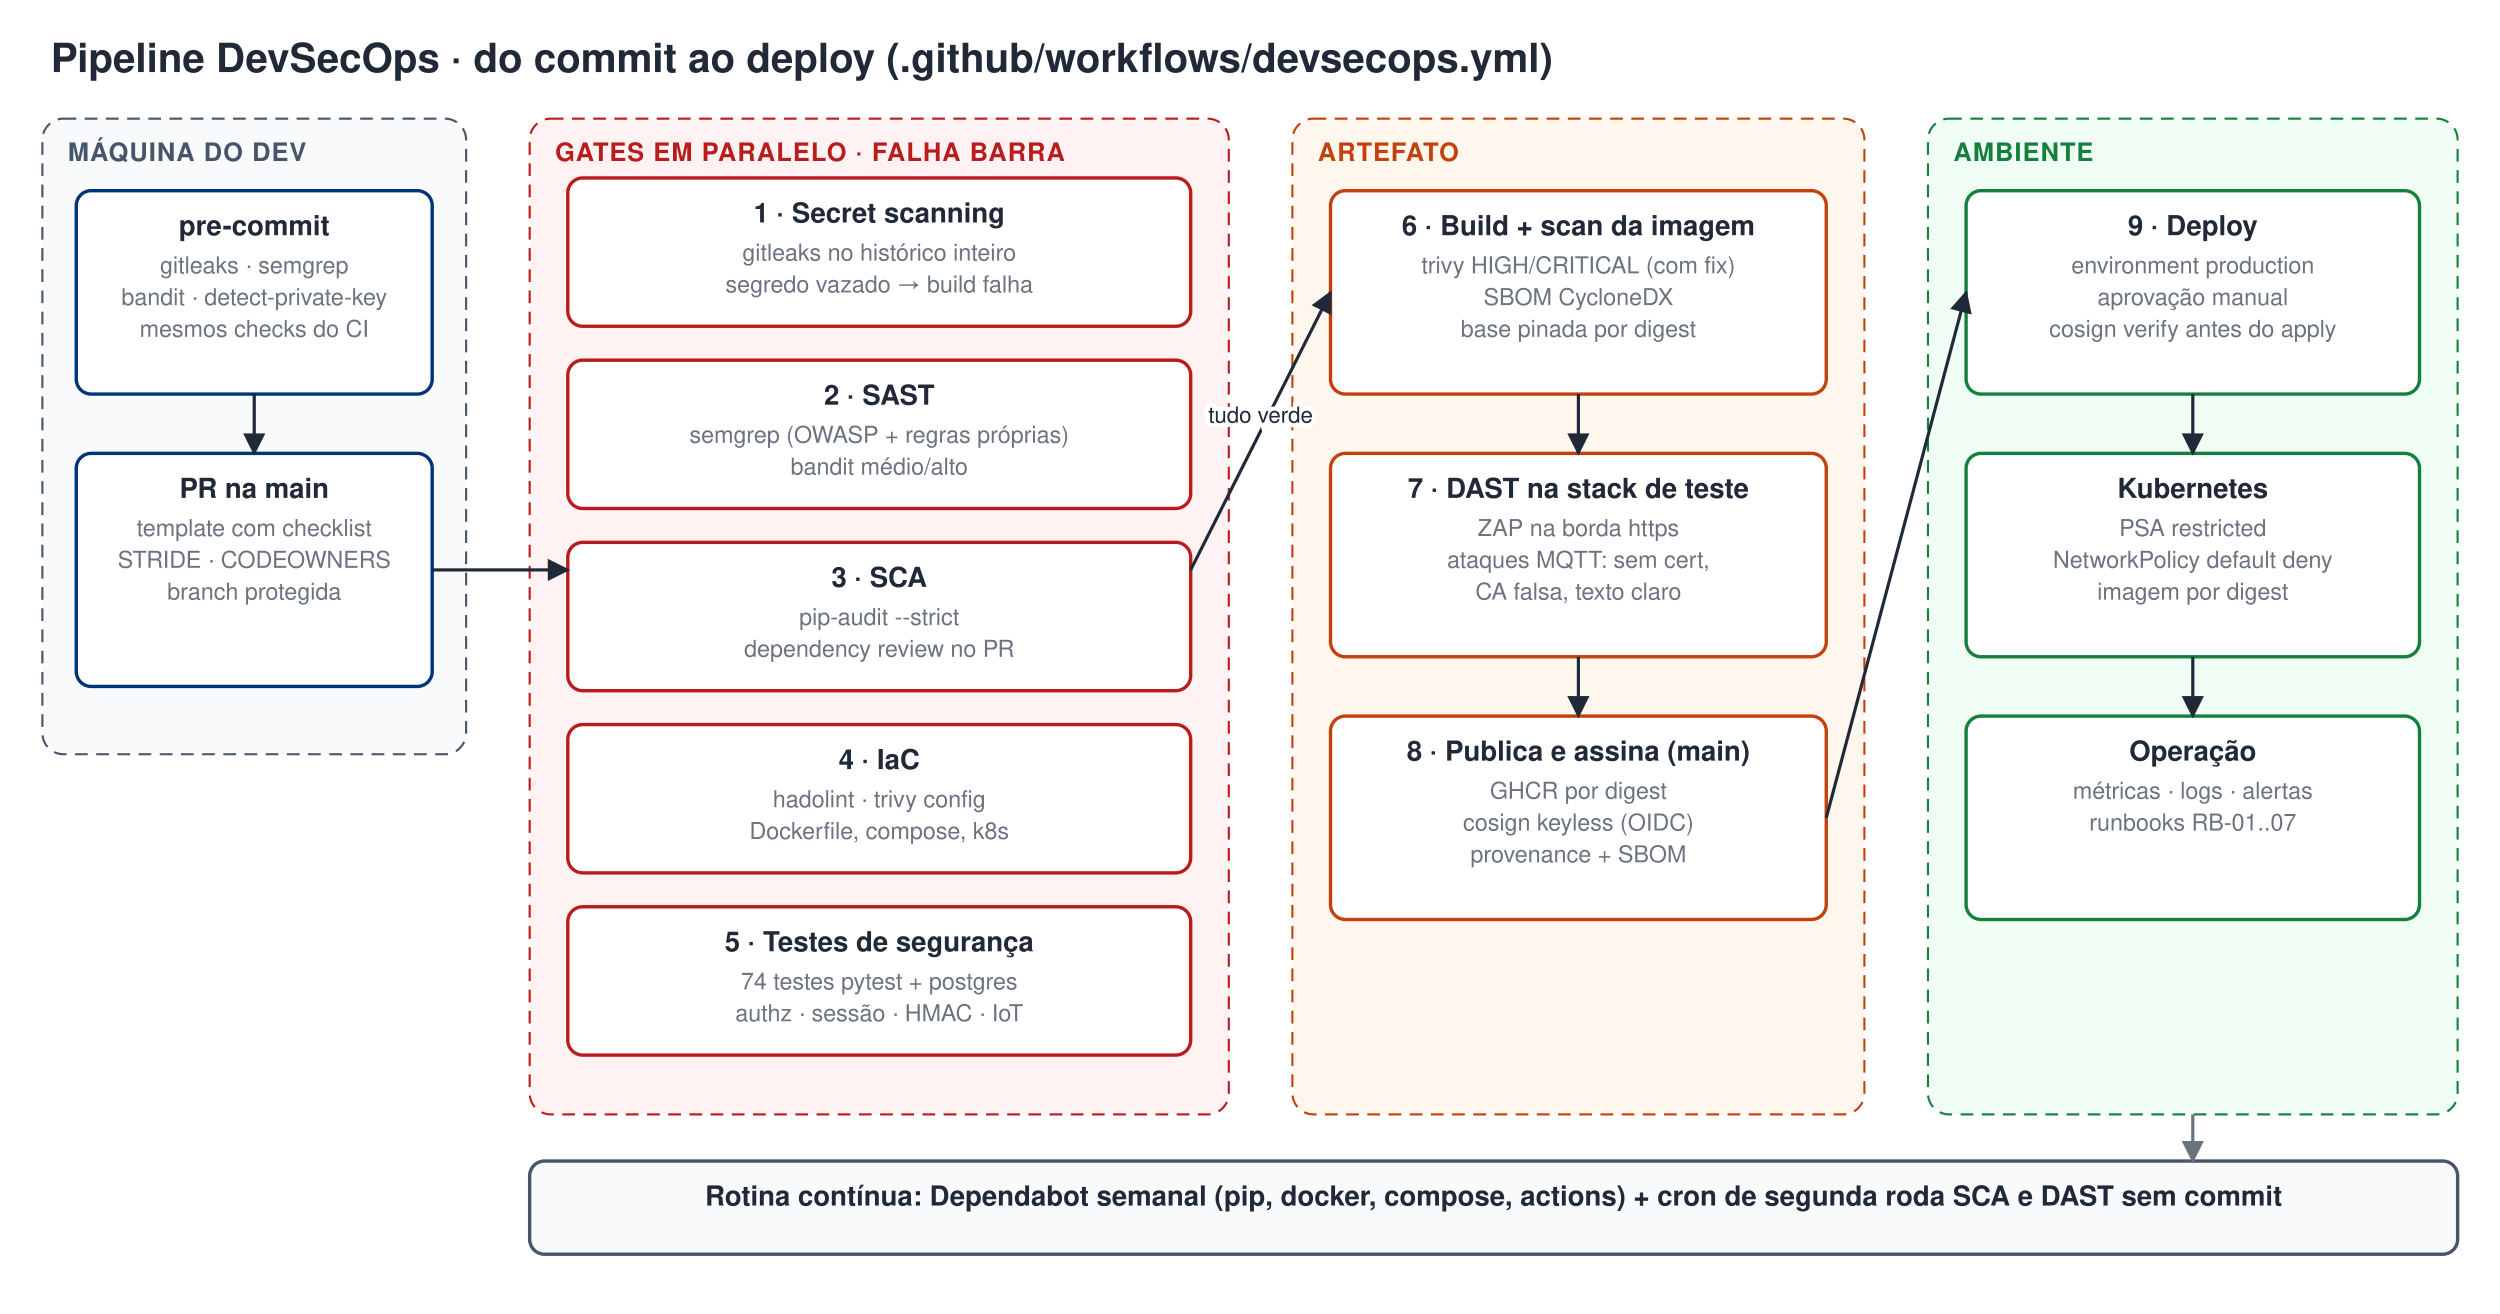
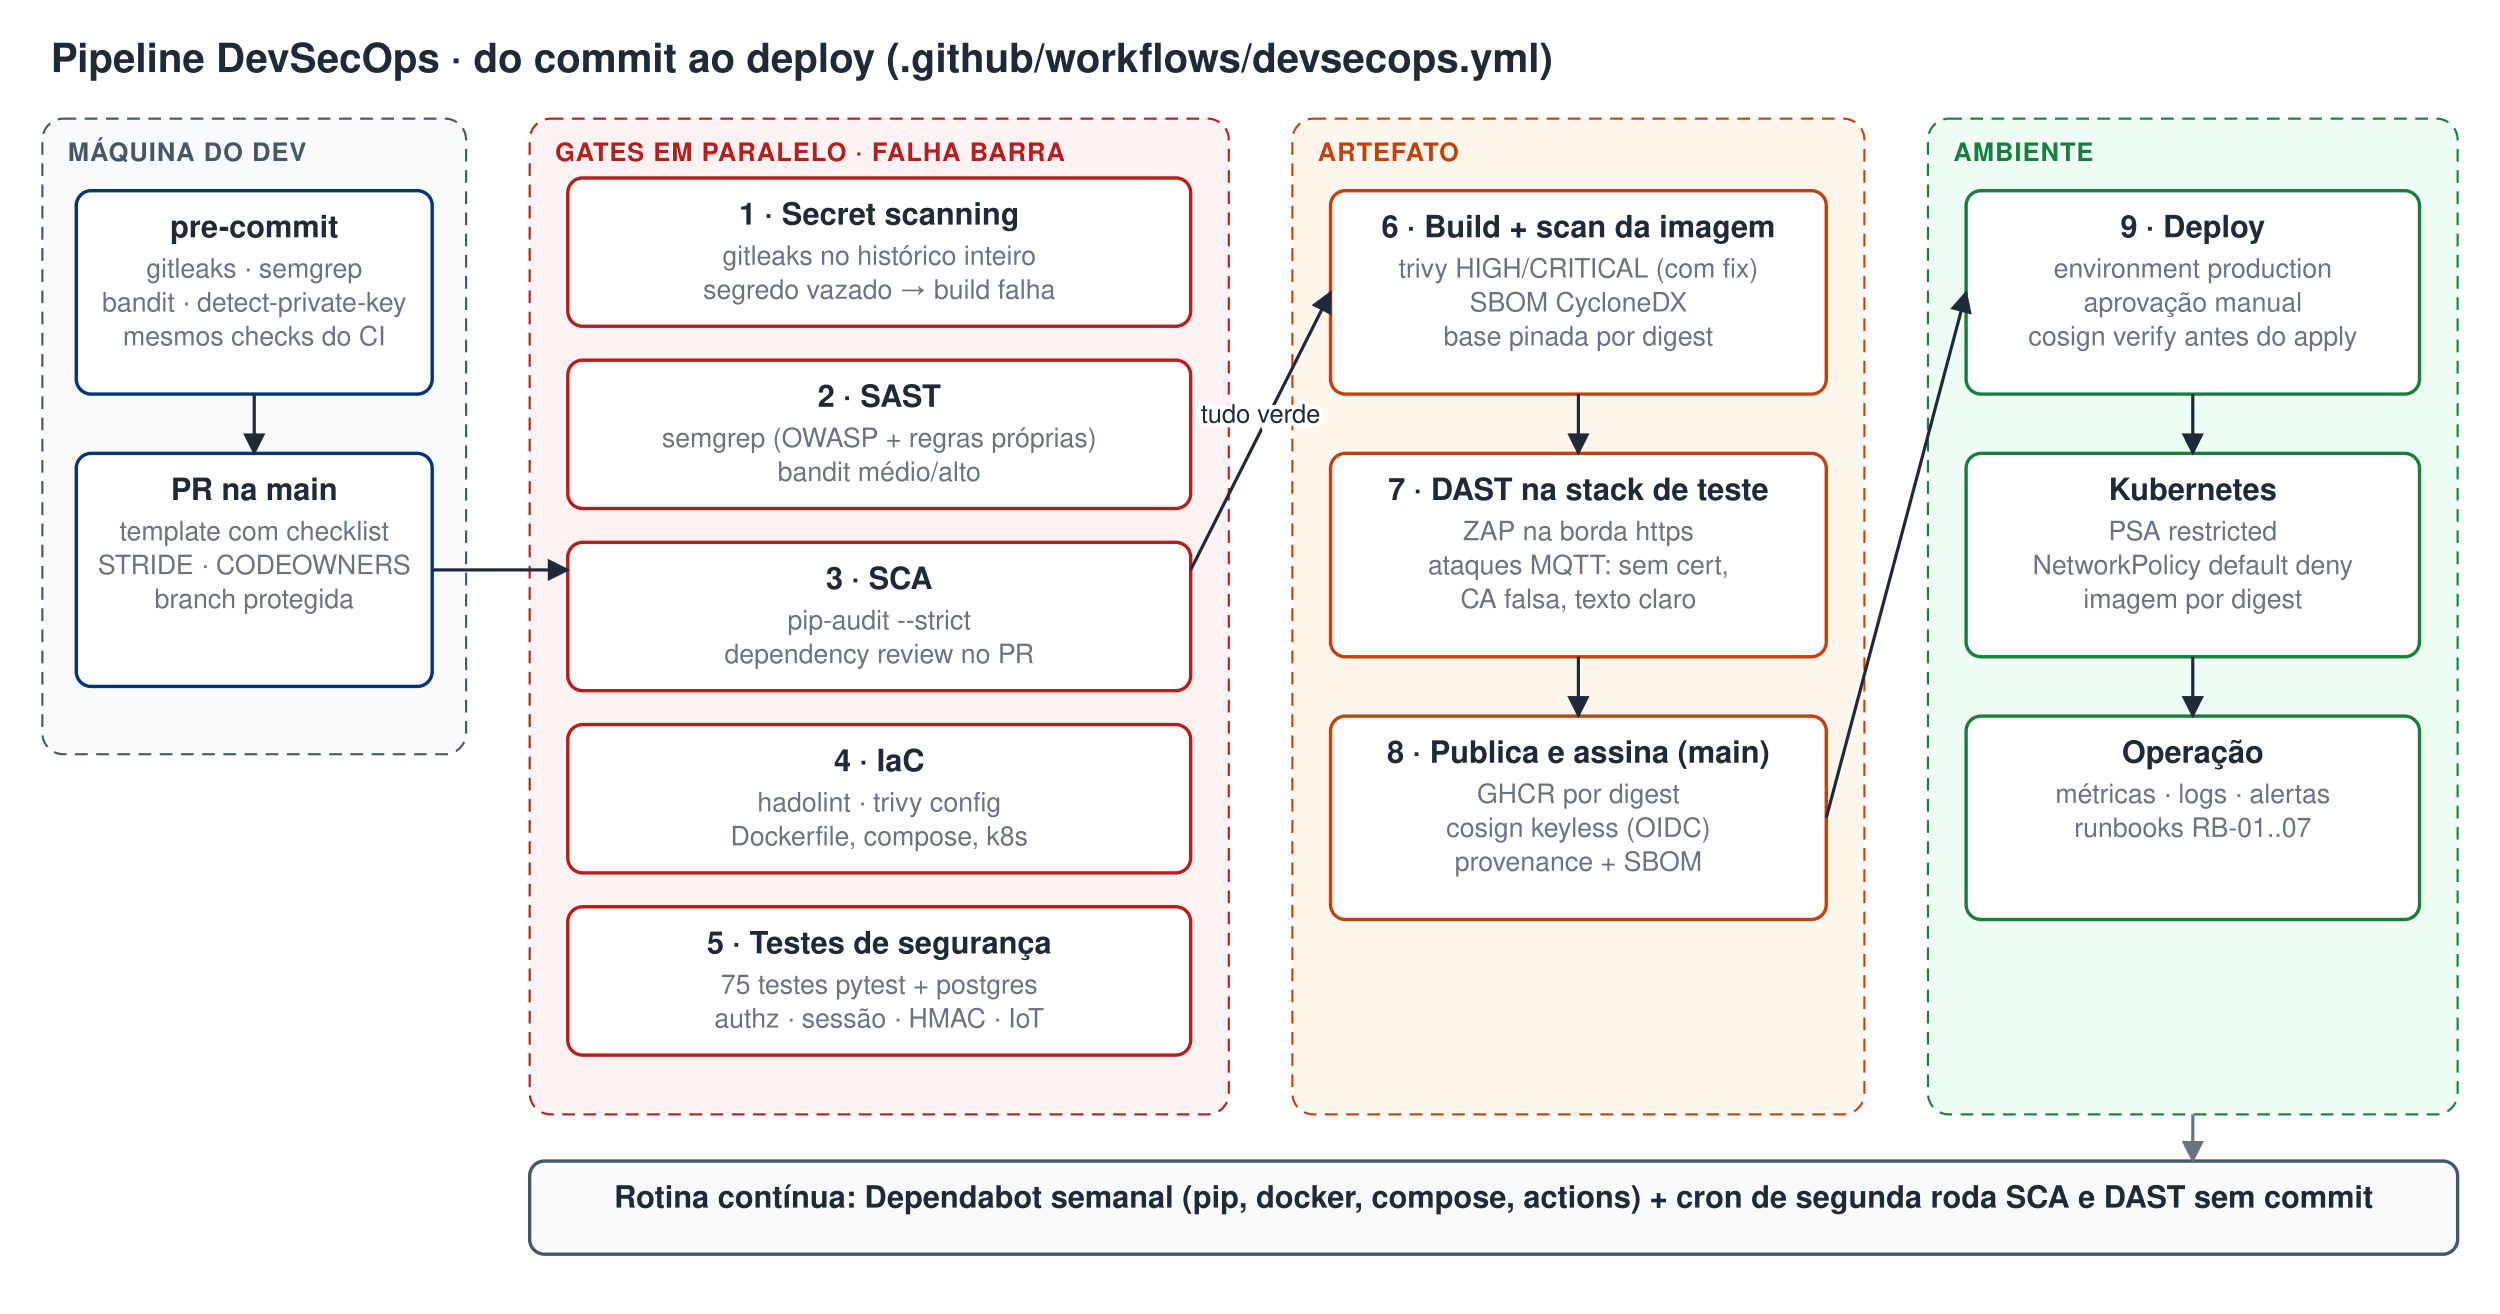
<svg xmlns="http://www.w3.org/2000/svg" viewBox="0 0 1180 620" width="1180" height="620" font-family="Segoe UI, Helvetica, Arial, sans-serif">
  <defs>
    <marker id="seta" viewBox="0 0 10 10" refX="9" refY="5" markerWidth="7" markerHeight="7" orient="auto-start-reverse">
      <path d="M0,0 L10,5 L0,10 z" fill="#1f2937" />
    </marker>
    <marker id="setac" viewBox="0 0 10 10" refX="9" refY="5" markerWidth="7" markerHeight="7" orient="auto-start-reverse">
      <path d="M0,0 L10,5 L0,10 z" fill="#6b7280" />
    </marker>
  </defs>
  <rect width="1180" height="620" fill="#ffffff" />
  <text x="24" y="34" font-size="19" font-weight="700" fill="#1f2937">Pipeline DevSecOps · do commit ao deploy (.github/workflows/devsecops.yml)</text>
  <rect x="20" y="56" width="200" height="300" rx="10" fill="#f8fafc" stroke="#475569" stroke-dasharray="6 4" />
  <text x="32" y="76" font-size="12" font-weight="700" fill="#475569" letter-spacing="0.5">MÁQUINA DO DEV</text>
  <rect x="36" y="90" width="168" height="96" rx="7" fill="#ffffff" stroke="#003478" stroke-width="1.6" />
-   <text x="120.0" y="111" font-size="13" font-weight="700" text-anchor="middle" fill="#1f2937">pre-commit</text>
-   <text x="120.0" y="129" font-size="11" text-anchor="middle" fill="#6b7280">gitleaks · semgrep</text>
-   <text x="120.0" y="144" font-size="11" text-anchor="middle" fill="#6b7280">bandit · detect-private-key</text>
-   <text x="120.0" y="159" font-size="11" text-anchor="middle" fill="#6b7280">mesmos checks do CI</text>
+   <text x="120.0" y="112" font-size="14.5" font-weight="700" text-anchor="middle" fill="#1f2937">pre-commit</text>
+   <text x="120.0" y="131" font-size="12.6" text-anchor="middle" fill="#6b7280">gitleaks · semgrep</text>
+   <text x="120.0" y="147" font-size="12.6" text-anchor="middle" fill="#6b7280">bandit · detect-private-key</text>
+   <text x="120.0" y="163" font-size="12.6" text-anchor="middle" fill="#6b7280">mesmos checks do CI</text>
  <rect x="36" y="214" width="168" height="110" rx="7" fill="#ffffff" stroke="#003478" stroke-width="1.6" />
-   <text x="120.0" y="235" font-size="13" font-weight="700" text-anchor="middle" fill="#1f2937">PR na main</text>
-   <text x="120.0" y="253" font-size="11" text-anchor="middle" fill="#6b7280">template com checklist</text>
-   <text x="120.0" y="268" font-size="11" text-anchor="middle" fill="#6b7280">STRIDE · CODEOWNERS</text>
-   <text x="120.0" y="283" font-size="11" text-anchor="middle" fill="#6b7280">branch protegida</text>
+   <text x="120.0" y="236" font-size="14.5" font-weight="700" text-anchor="middle" fill="#1f2937">PR na main</text>
+   <text x="120.0" y="255" font-size="12.6" text-anchor="middle" fill="#6b7280">template com checklist</text>
+   <text x="120.0" y="271" font-size="12.6" text-anchor="middle" fill="#6b7280">STRIDE · CODEOWNERS</text>
+   <text x="120.0" y="287" font-size="12.6" text-anchor="middle" fill="#6b7280">branch protegida</text>
  <line x1="120" y1="186" x2="120" y2="214" stroke="#1f2937" stroke-width="1.5" marker-end="url(#seta)" />
  <rect x="250" y="56" width="330" height="470" rx="10" fill="#fef2f2" stroke="#b91c1c" stroke-dasharray="6 4" />
  <text x="262" y="76" font-size="12" font-weight="700" fill="#b91c1c" letter-spacing="0.5">GATES EM PARALELO · FALHA BARRA</text>
  <rect x="268" y="84" width="294" height="70" rx="7" fill="#ffffff" stroke="#b91c1c" stroke-width="1.6" />
-   <text x="415.0" y="105" font-size="13" font-weight="700" text-anchor="middle" fill="#1f2937">1 · Secret scanning</text>
-   <text x="415.0" y="123" font-size="11" text-anchor="middle" fill="#6b7280">gitleaks no histórico inteiro</text>
-   <text x="415.0" y="138" font-size="11" text-anchor="middle" fill="#6b7280">segredo vazado → build falha</text>
+   <text x="415.0" y="106" font-size="14.5" font-weight="700" text-anchor="middle" fill="#1f2937">1 · Secret scanning</text>
+   <text x="415.0" y="125" font-size="12.6" text-anchor="middle" fill="#6b7280">gitleaks no histórico inteiro</text>
+   <text x="415.0" y="141" font-size="12.6" text-anchor="middle" fill="#6b7280">segredo vazado → build falha</text>
  <rect x="268" y="170" width="294" height="70" rx="7" fill="#ffffff" stroke="#b91c1c" stroke-width="1.6" />
-   <text x="415.0" y="191" font-size="13" font-weight="700" text-anchor="middle" fill="#1f2937">2 · SAST</text>
-   <text x="415.0" y="209" font-size="11" text-anchor="middle" fill="#6b7280">semgrep (OWASP + regras próprias)</text>
-   <text x="415.0" y="224" font-size="11" text-anchor="middle" fill="#6b7280">bandit médio/alto</text>
+   <text x="415.0" y="192" font-size="14.5" font-weight="700" text-anchor="middle" fill="#1f2937">2 · SAST</text>
+   <text x="415.0" y="211" font-size="12.6" text-anchor="middle" fill="#6b7280">semgrep (OWASP + regras próprias)</text>
+   <text x="415.0" y="227" font-size="12.6" text-anchor="middle" fill="#6b7280">bandit médio/alto</text>
  <rect x="268" y="256" width="294" height="70" rx="7" fill="#ffffff" stroke="#b91c1c" stroke-width="1.6" />
-   <text x="415.0" y="277" font-size="13" font-weight="700" text-anchor="middle" fill="#1f2937">3 · SCA</text>
-   <text x="415.0" y="295" font-size="11" text-anchor="middle" fill="#6b7280">pip-audit --strict</text>
-   <text x="415.0" y="310" font-size="11" text-anchor="middle" fill="#6b7280">dependency review no PR</text>
+   <text x="415.0" y="278" font-size="14.5" font-weight="700" text-anchor="middle" fill="#1f2937">3 · SCA</text>
+   <text x="415.0" y="297" font-size="12.6" text-anchor="middle" fill="#6b7280">pip-audit --strict</text>
+   <text x="415.0" y="313" font-size="12.6" text-anchor="middle" fill="#6b7280">dependency review no PR</text>
  <rect x="268" y="342" width="294" height="70" rx="7" fill="#ffffff" stroke="#b91c1c" stroke-width="1.6" />
-   <text x="415.0" y="363" font-size="13" font-weight="700" text-anchor="middle" fill="#1f2937">4 · IaC</text>
-   <text x="415.0" y="381" font-size="11" text-anchor="middle" fill="#6b7280">hadolint · trivy config</text>
-   <text x="415.0" y="396" font-size="11" text-anchor="middle" fill="#6b7280">Dockerfile, compose, k8s</text>
+   <text x="415.0" y="364" font-size="14.5" font-weight="700" text-anchor="middle" fill="#1f2937">4 · IaC</text>
+   <text x="415.0" y="383" font-size="12.6" text-anchor="middle" fill="#6b7280">hadolint · trivy config</text>
+   <text x="415.0" y="399" font-size="12.6" text-anchor="middle" fill="#6b7280">Dockerfile, compose, k8s</text>
  <rect x="268" y="428" width="294" height="70" rx="7" fill="#ffffff" stroke="#b91c1c" stroke-width="1.6" />
-   <text x="415.0" y="449" font-size="13" font-weight="700" text-anchor="middle" fill="#1f2937">5 · Testes de segurança</text>
-   <text x="415.0" y="467" font-size="11" text-anchor="middle" fill="#6b7280">74 testes pytest + postgres</text>
-   <text x="415.0" y="482" font-size="11" text-anchor="middle" fill="#6b7280">authz · sessão · HMAC · IoT</text>
+   <text x="415.0" y="450" font-size="14.5" font-weight="700" text-anchor="middle" fill="#1f2937">5 · Testes de segurança</text>
+   <text x="415.0" y="469" font-size="12.6" text-anchor="middle" fill="#6b7280">75 testes pytest + postgres</text>
+   <text x="415.0" y="485" font-size="12.6" text-anchor="middle" fill="#6b7280">authz · sessão · HMAC · IoT</text>
  <line x1="204" y1="269" x2="268" y2="269" stroke="#1f2937" stroke-width="1.5" marker-end="url(#seta)" />
  <rect x="610" y="56" width="270" height="470" rx="10" fill="#fff7ed" stroke="#c2410c" stroke-dasharray="6 4" />
  <text x="622" y="76" font-size="12" font-weight="700" fill="#c2410c" letter-spacing="0.5">ARTEFATO</text>
  <rect x="628" y="90" width="234" height="96" rx="7" fill="#ffffff" stroke="#c2410c" stroke-width="1.6" />
-   <text x="745.0" y="111" font-size="13" font-weight="700" text-anchor="middle" fill="#1f2937">6 · Build + scan da imagem</text>
-   <text x="745.0" y="129" font-size="11" text-anchor="middle" fill="#6b7280">trivy HIGH/CRITICAL (com fix)</text>
-   <text x="745.0" y="144" font-size="11" text-anchor="middle" fill="#6b7280">SBOM CycloneDX</text>
-   <text x="745.0" y="159" font-size="11" text-anchor="middle" fill="#6b7280">base pinada por digest</text>
+   <text x="745.0" y="112" font-size="14.5" font-weight="700" text-anchor="middle" fill="#1f2937">6 · Build + scan da imagem</text>
+   <text x="745.0" y="131" font-size="12.6" text-anchor="middle" fill="#6b7280">trivy HIGH/CRITICAL (com fix)</text>
+   <text x="745.0" y="147" font-size="12.6" text-anchor="middle" fill="#6b7280">SBOM CycloneDX</text>
+   <text x="745.0" y="163" font-size="12.6" text-anchor="middle" fill="#6b7280">base pinada por digest</text>
  <rect x="628" y="214" width="234" height="96" rx="7" fill="#ffffff" stroke="#c2410c" stroke-width="1.6" />
-   <text x="745.0" y="235" font-size="13" font-weight="700" text-anchor="middle" fill="#1f2937">7 · DAST na stack de teste</text>
-   <text x="745.0" y="253" font-size="11" text-anchor="middle" fill="#6b7280">ZAP na borda https</text>
-   <text x="745.0" y="268" font-size="11" text-anchor="middle" fill="#6b7280">ataques MQTT: sem cert,</text>
-   <text x="745.0" y="283" font-size="11" text-anchor="middle" fill="#6b7280">CA falsa, texto claro</text>
+   <text x="745.0" y="236" font-size="14.5" font-weight="700" text-anchor="middle" fill="#1f2937">7 · DAST na stack de teste</text>
+   <text x="745.0" y="255" font-size="12.6" text-anchor="middle" fill="#6b7280">ZAP na borda https</text>
+   <text x="745.0" y="271" font-size="12.6" text-anchor="middle" fill="#6b7280">ataques MQTT: sem cert,</text>
+   <text x="745.0" y="287" font-size="12.6" text-anchor="middle" fill="#6b7280">CA falsa, texto claro</text>
  <rect x="628" y="338" width="234" height="96" rx="7" fill="#ffffff" stroke="#c2410c" stroke-width="1.6" />
-   <text x="745.0" y="359" font-size="13" font-weight="700" text-anchor="middle" fill="#1f2937">8 · Publica e assina (main)</text>
-   <text x="745.0" y="377" font-size="11" text-anchor="middle" fill="#6b7280">GHCR por digest</text>
-   <text x="745.0" y="392" font-size="11" text-anchor="middle" fill="#6b7280">cosign keyless (OIDC)</text>
-   <text x="745.0" y="407" font-size="11" text-anchor="middle" fill="#6b7280">provenance + SBOM</text>
+   <text x="745.0" y="360" font-size="14.5" font-weight="700" text-anchor="middle" fill="#1f2937">8 · Publica e assina (main)</text>
+   <text x="745.0" y="379" font-size="12.6" text-anchor="middle" fill="#6b7280">GHCR por digest</text>
+   <text x="745.0" y="395" font-size="12.6" text-anchor="middle" fill="#6b7280">cosign keyless (OIDC)</text>
+   <text x="745.0" y="411" font-size="12.6" text-anchor="middle" fill="#6b7280">provenance + SBOM</text>
  <line x1="562" y1="269" x2="628" y2="138" stroke="#1f2937" stroke-width="1.5" marker-end="url(#seta)" />
-   <text x="595.0" y="199.5" font-size="10.5" text-anchor="middle" fill="#1f2937" paint-order="stroke" stroke="#ffffff" stroke-width="4">tudo verde</text>
+   <text x="595.0" y="199.5" font-size="12" text-anchor="middle" fill="#1f2937" paint-order="stroke" stroke="#ffffff" stroke-width="4">tudo verde</text>
  <line x1="745" y1="186" x2="745" y2="214" stroke="#1f2937" stroke-width="1.5" marker-end="url(#seta)" />
  <line x1="745" y1="310" x2="745" y2="338" stroke="#1f2937" stroke-width="1.5" marker-end="url(#seta)" />
  <rect x="910" y="56" width="250" height="470" rx="10" fill="#f0fdf4" stroke="#15803d" stroke-dasharray="6 4" />
  <text x="922" y="76" font-size="12" font-weight="700" fill="#15803d" letter-spacing="0.5">AMBIENTE</text>
  <rect x="928" y="90" width="214" height="96" rx="7" fill="#ffffff" stroke="#15803d" stroke-width="1.6" />
-   <text x="1035.0" y="111" font-size="13" font-weight="700" text-anchor="middle" fill="#1f2937">9 · Deploy</text>
-   <text x="1035.0" y="129" font-size="11" text-anchor="middle" fill="#6b7280">environment production</text>
-   <text x="1035.0" y="144" font-size="11" text-anchor="middle" fill="#6b7280">aprovação manual</text>
-   <text x="1035.0" y="159" font-size="11" text-anchor="middle" fill="#6b7280">cosign verify antes do apply</text>
+   <text x="1035.0" y="112" font-size="14.5" font-weight="700" text-anchor="middle" fill="#1f2937">9 · Deploy</text>
+   <text x="1035.0" y="131" font-size="12.6" text-anchor="middle" fill="#6b7280">environment production</text>
+   <text x="1035.0" y="147" font-size="12.6" text-anchor="middle" fill="#6b7280">aprovação manual</text>
+   <text x="1035.0" y="163" font-size="12.6" text-anchor="middle" fill="#6b7280">cosign verify antes do apply</text>
  <rect x="928" y="214" width="214" height="96" rx="7" fill="#ffffff" stroke="#15803d" stroke-width="1.6" />
-   <text x="1035.0" y="235" font-size="13" font-weight="700" text-anchor="middle" fill="#1f2937">Kubernetes</text>
-   <text x="1035.0" y="253" font-size="11" text-anchor="middle" fill="#6b7280">PSA restricted</text>
-   <text x="1035.0" y="268" font-size="11" text-anchor="middle" fill="#6b7280">NetworkPolicy default deny</text>
-   <text x="1035.0" y="283" font-size="11" text-anchor="middle" fill="#6b7280">imagem por digest</text>
+   <text x="1035.0" y="236" font-size="14.5" font-weight="700" text-anchor="middle" fill="#1f2937">Kubernetes</text>
+   <text x="1035.0" y="255" font-size="12.6" text-anchor="middle" fill="#6b7280">PSA restricted</text>
+   <text x="1035.0" y="271" font-size="12.6" text-anchor="middle" fill="#6b7280">NetworkPolicy default deny</text>
+   <text x="1035.0" y="287" font-size="12.6" text-anchor="middle" fill="#6b7280">imagem por digest</text>
  <rect x="928" y="338" width="214" height="96" rx="7" fill="#ffffff" stroke="#15803d" stroke-width="1.6" />
-   <text x="1035.0" y="359" font-size="13" font-weight="700" text-anchor="middle" fill="#1f2937">Operação</text>
-   <text x="1035.0" y="377" font-size="11" text-anchor="middle" fill="#6b7280">métricas · logs · alertas</text>
-   <text x="1035.0" y="392" font-size="11" text-anchor="middle" fill="#6b7280">runbooks RB-01..07</text>
+   <text x="1035.0" y="360" font-size="14.5" font-weight="700" text-anchor="middle" fill="#1f2937">Operação</text>
+   <text x="1035.0" y="379" font-size="12.6" text-anchor="middle" fill="#6b7280">métricas · logs · alertas</text>
+   <text x="1035.0" y="395" font-size="12.6" text-anchor="middle" fill="#6b7280">runbooks RB-01..07</text>
  <line x1="862" y1="386" x2="928" y2="138" stroke="#1f2937" stroke-width="1.5" marker-end="url(#seta)" />
  <line x1="1035" y1="186" x2="1035" y2="214" stroke="#1f2937" stroke-width="1.5" marker-end="url(#seta)" />
  <line x1="1035" y1="310" x2="1035" y2="338" stroke="#1f2937" stroke-width="1.5" marker-end="url(#seta)" />
  <rect x="250" y="548" width="910" height="44" rx="7" fill="#f8fafc" stroke="#475569" stroke-width="1.6" />
-   <text x="705.0" y="569" font-size="13" font-weight="700" text-anchor="middle" fill="#1f2937">Rotina contínua: Dependabot semanal (pip, docker, compose, actions) + cron de segunda roda SCA e DAST sem commit</text>
+   <text x="705.0" y="570" font-size="14.5" font-weight="700" text-anchor="middle" fill="#1f2937">Rotina contínua: Dependabot semanal (pip, docker, compose, actions) + cron de segunda roda SCA e DAST sem commit</text>
  <line x1="1035" y1="526" x2="1035" y2="548" stroke="#6b7280" stroke-width="1.5" marker-end="url(#setac)" />
</svg>
